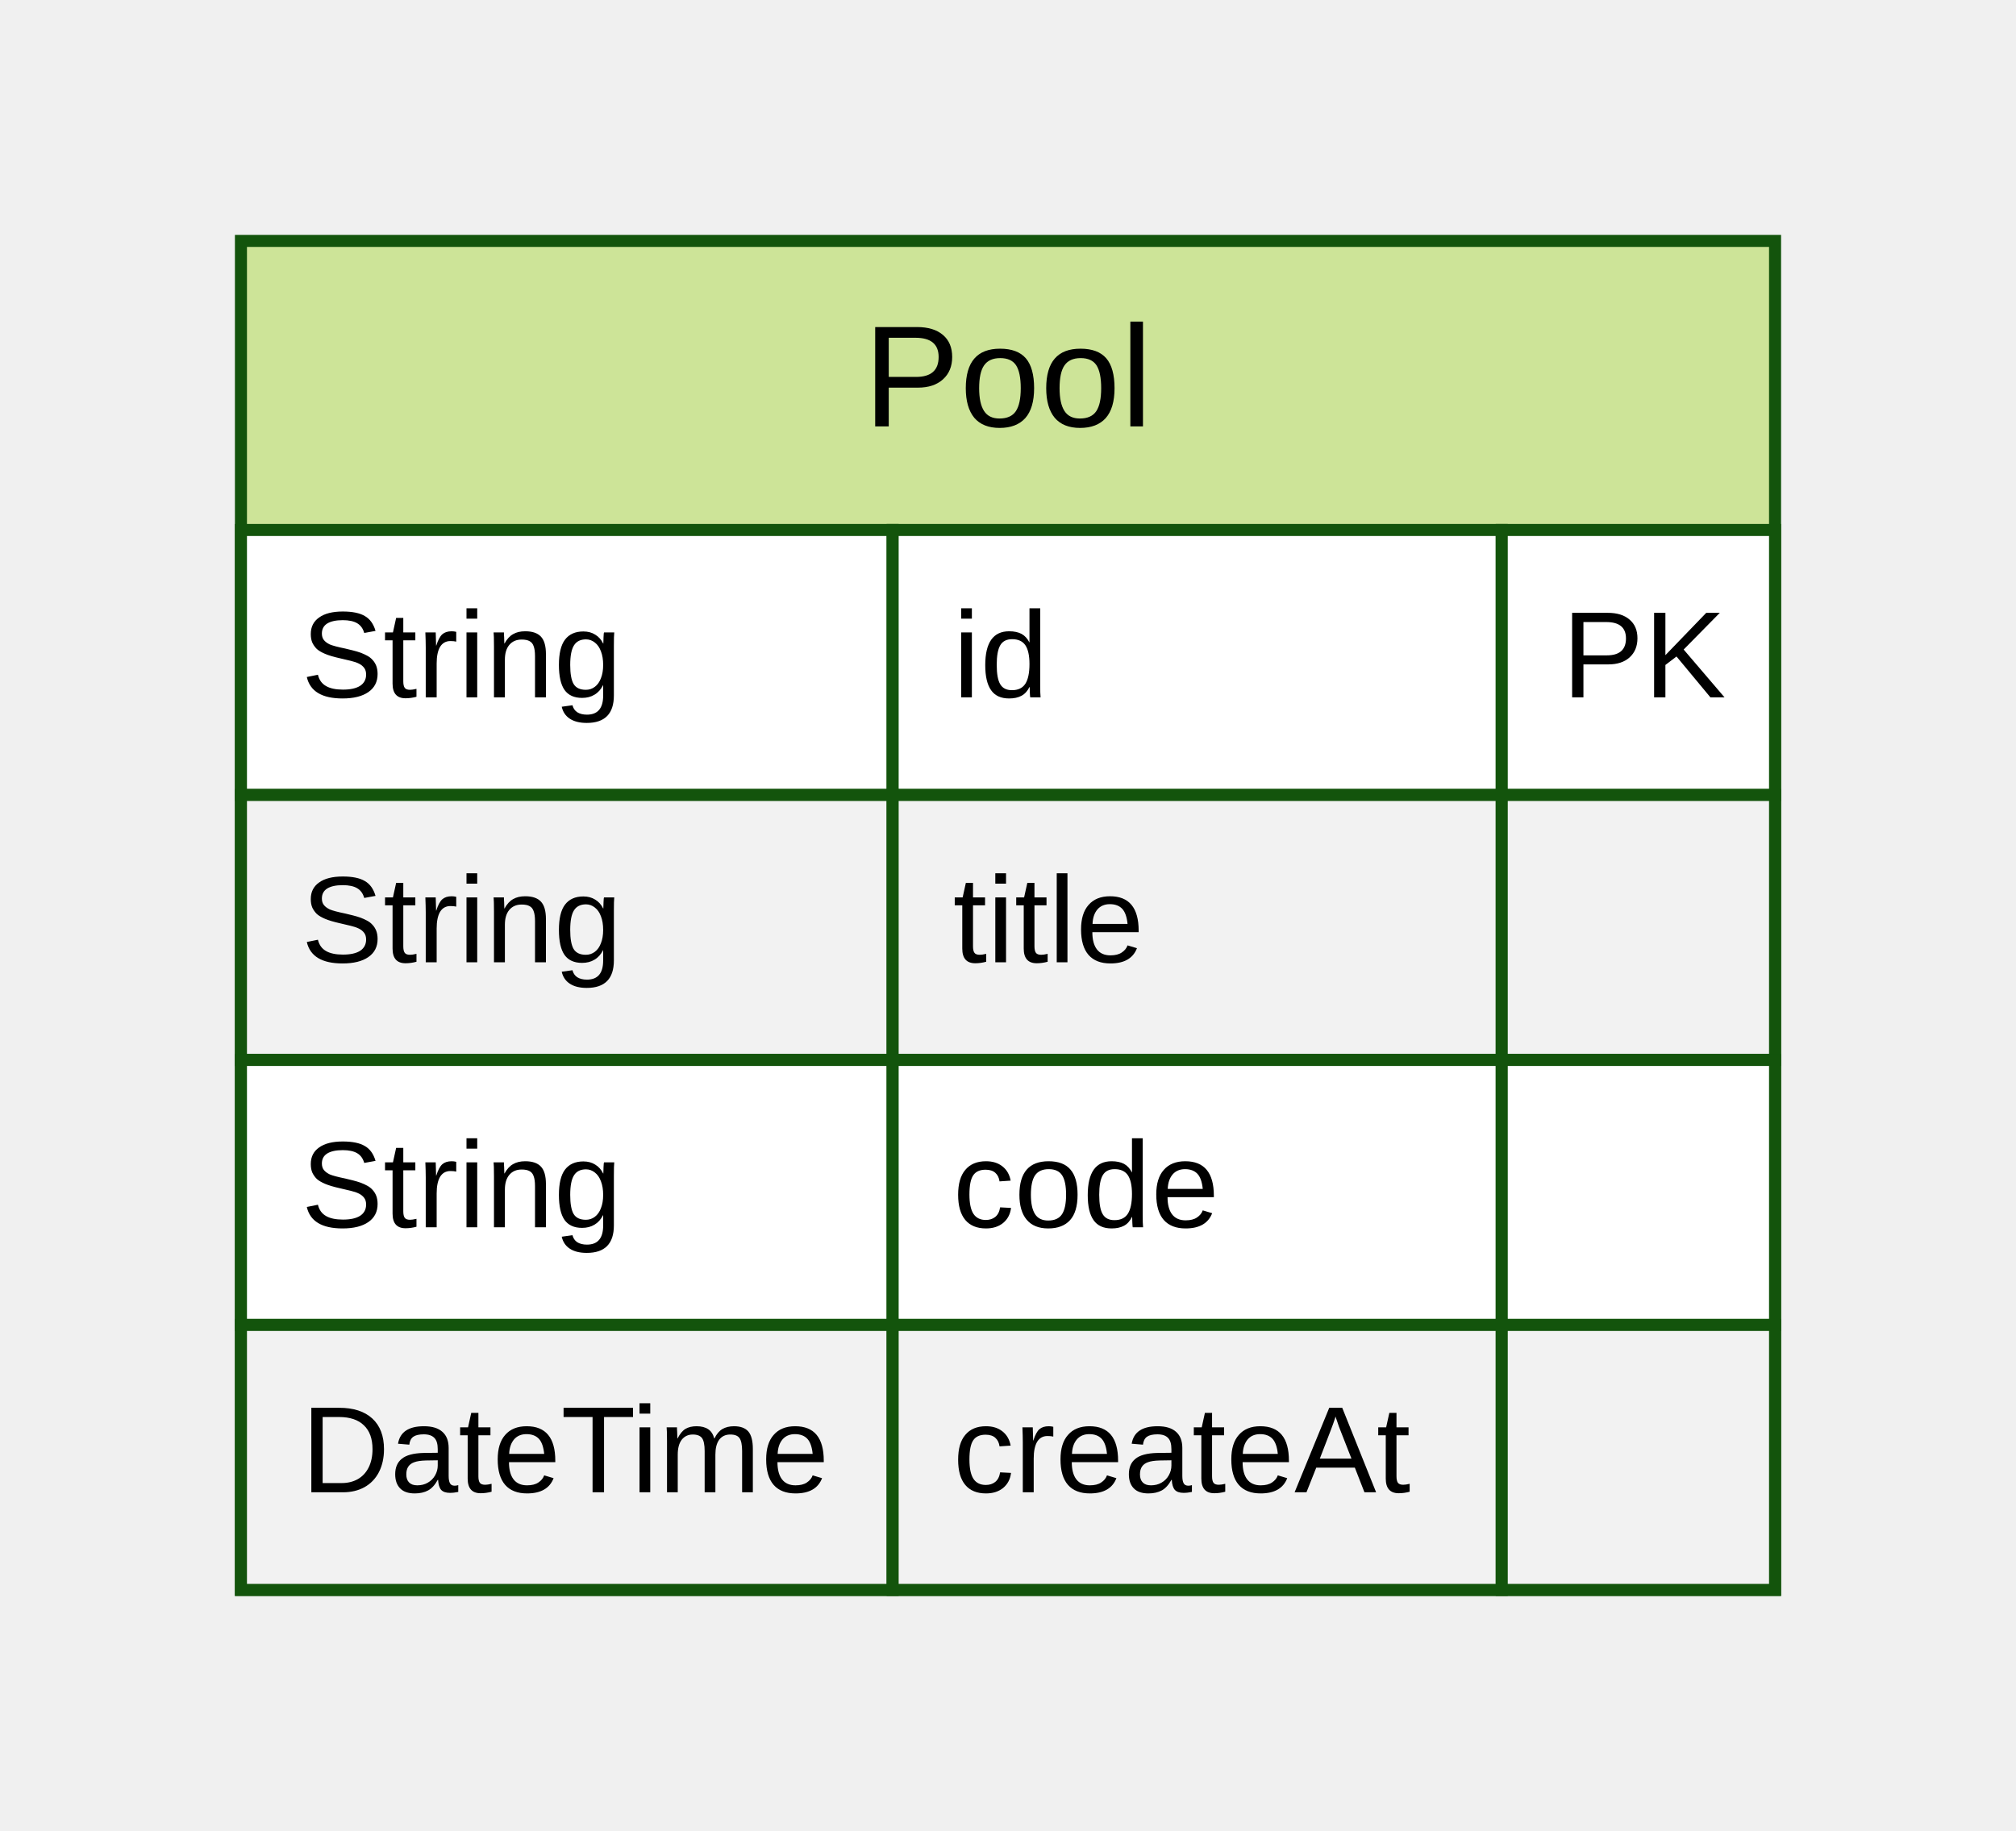
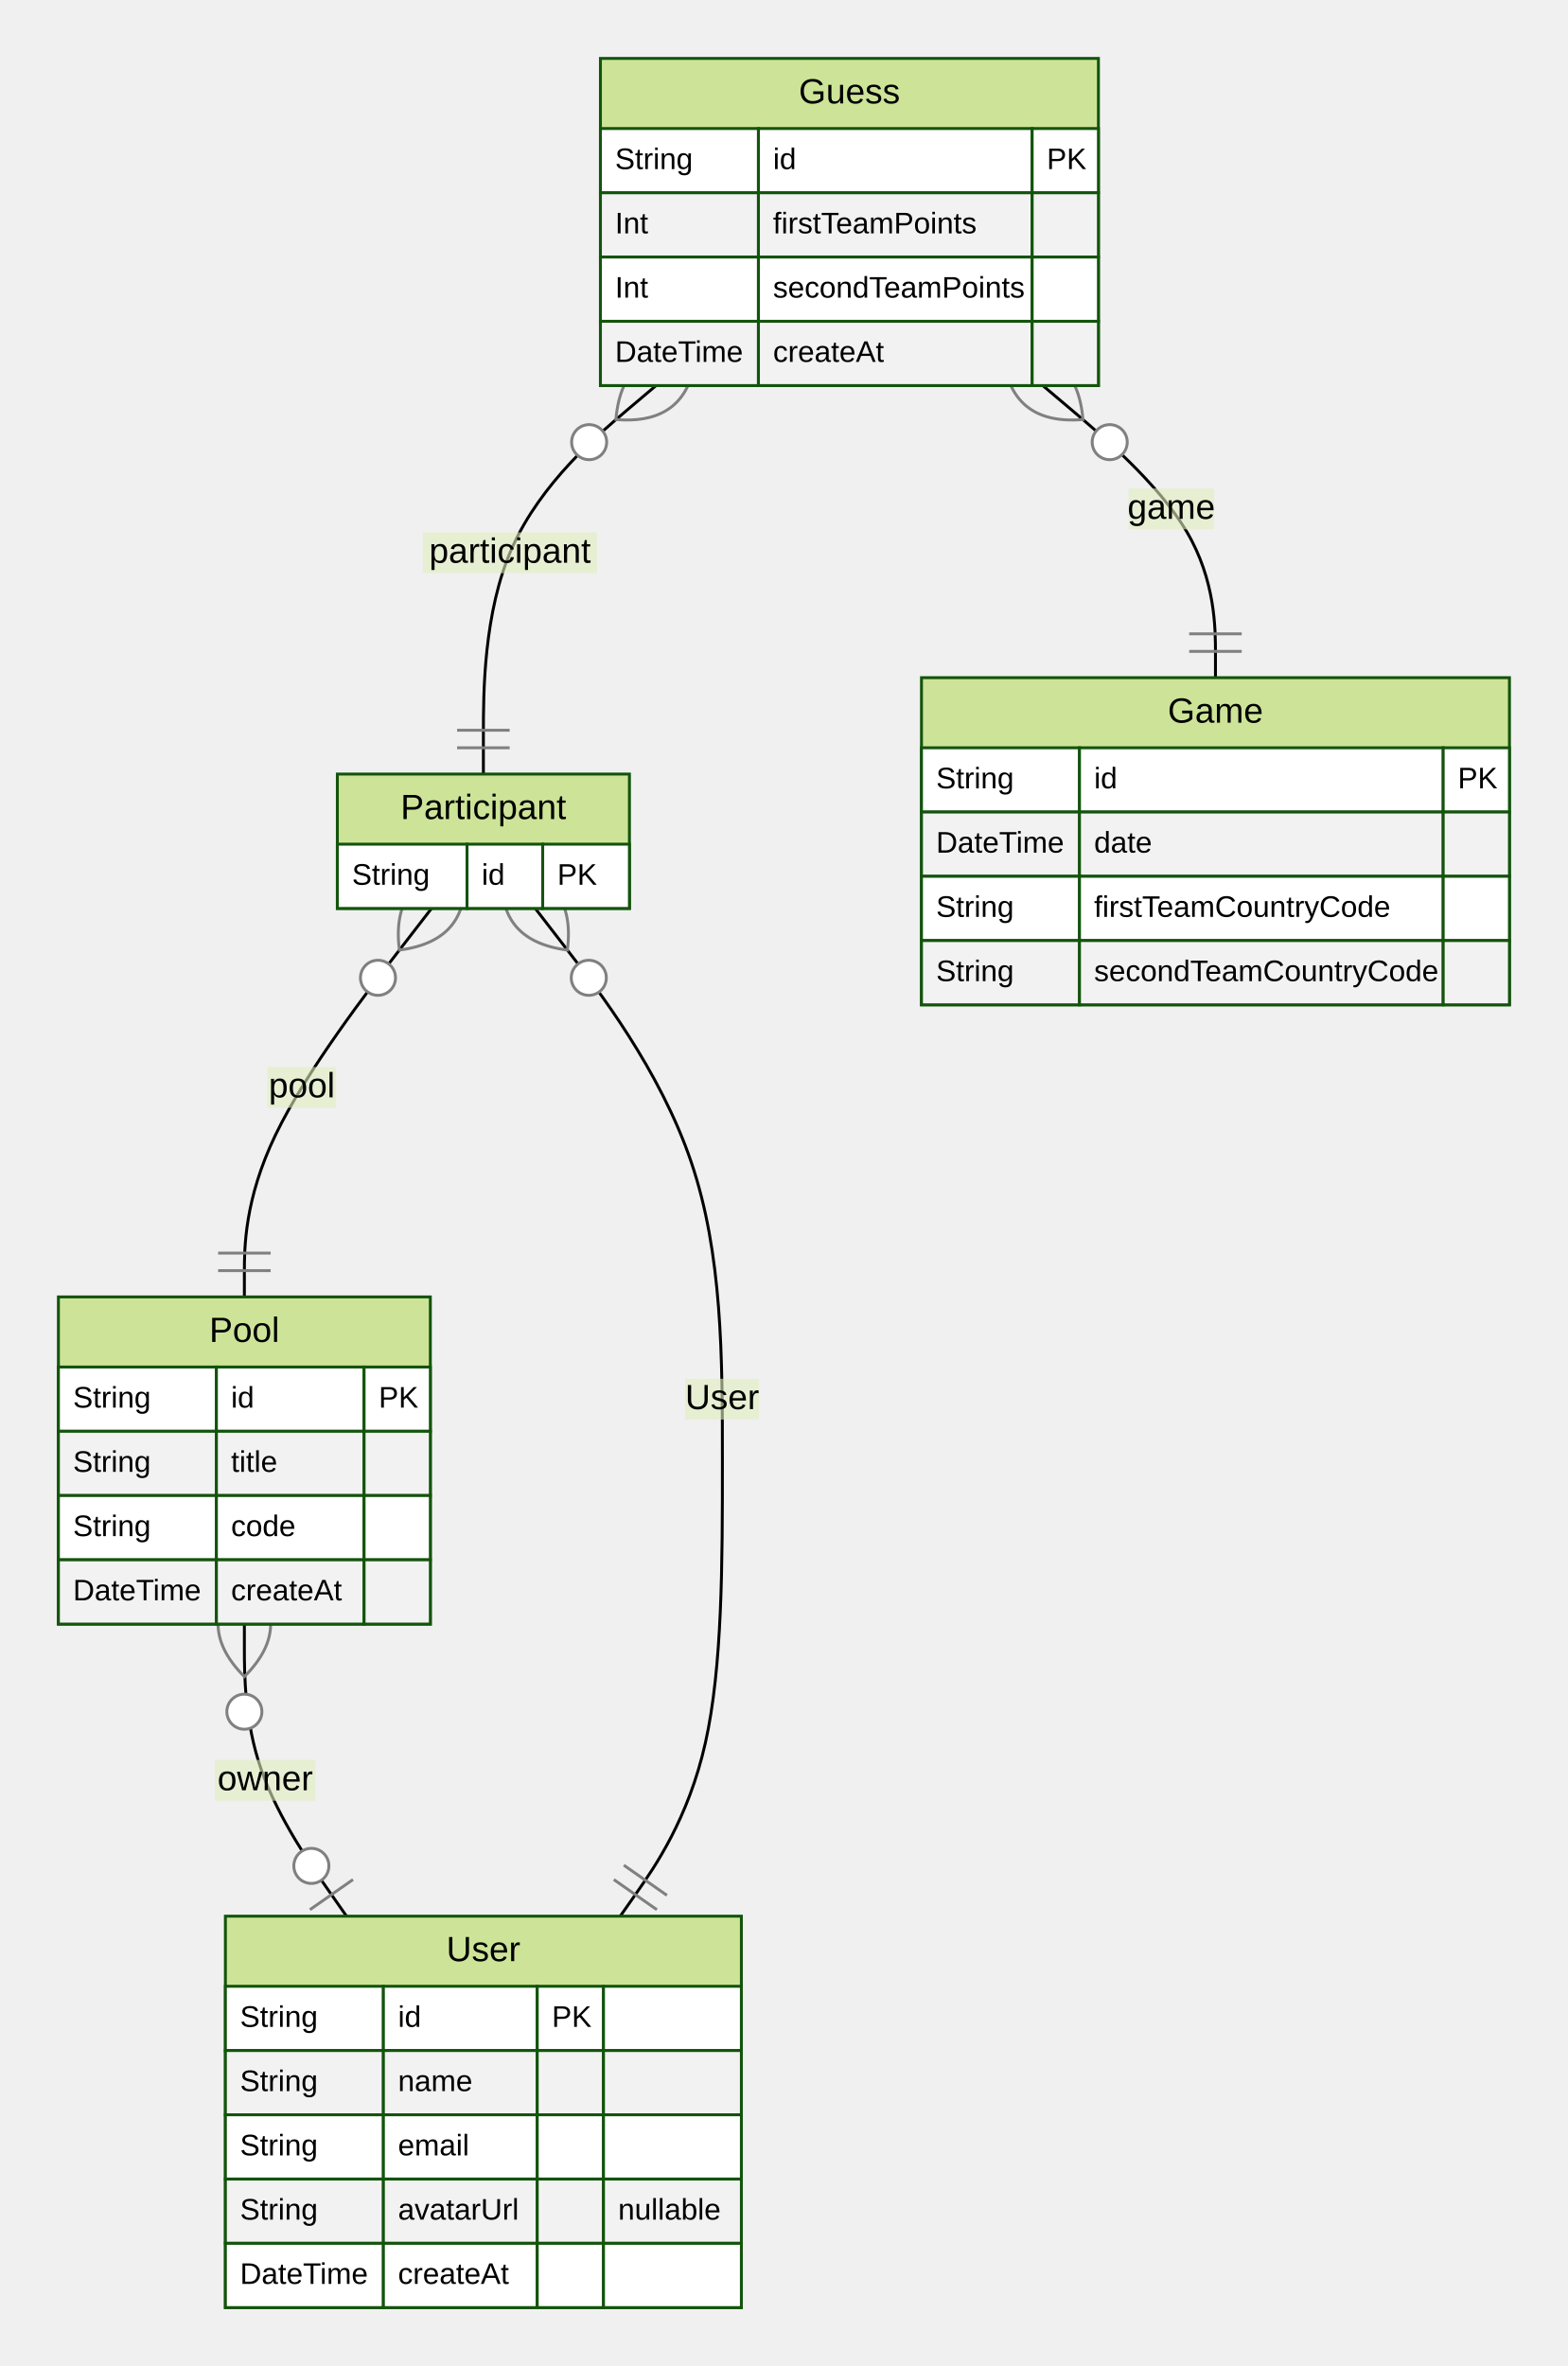
- <svg xmlns="http://www.w3.org/2000/svg" aria-labelledby="chart-title-mermaid-0 chart-desc-mermaid-0" role="img" viewBox="0 0 167.344 152" style="max-width: 167.344px; background-color: white;" width="100%" id="mermaid-0">
+ <svg xmlns="http://www.w3.org/2000/svg" aria-labelledby="chart-title-mermaid-0 chart-desc-mermaid-0" role="img" viewBox="0 0 536.82 810" style="max-width: 536.82px; background-color: white;" width="100%" id="mermaid-0">
  <style>#mermaid-0 {font-family:"trebuchet ms",verdana,arial,sans-serif;font-size:16px;fill:#000000;}#mermaid-0 .error-icon{fill:#552222;}#mermaid-0 .error-text{fill:#552222;stroke:#552222;}#mermaid-0 .edge-thickness-normal{stroke-width:2px;}#mermaid-0 .edge-thickness-thick{stroke-width:3.5px;}#mermaid-0 .edge-pattern-solid{stroke-dasharray:0;}#mermaid-0 .edge-pattern-dashed{stroke-dasharray:3;}#mermaid-0 .edge-pattern-dotted{stroke-dasharray:2;}#mermaid-0 .marker{fill:#000000;stroke:#000000;}#mermaid-0 .marker.cross{stroke:#000000;}#mermaid-0 svg{font-family:"trebuchet ms",verdana,arial,sans-serif;font-size:16px;}#mermaid-0 .entityBox{fill:#cde498;stroke:#13540c;}#mermaid-0 .attributeBoxOdd{fill:#ffffff;stroke:#13540c;}#mermaid-0 .attributeBoxEven{fill:#f2f2f2;stroke:#13540c;}#mermaid-0 .relationshipLabelBox{fill:hsl(78.158, 58.462%, 84.51%);opacity:0.7;background-color:hsl(78.158, 58.462%, 84.51%);}#mermaid-0 .relationshipLabelBox rect{opacity:0.5;}#mermaid-0 .relationshipLine{stroke:#000000;}#mermaid-0 :root{--mermaid-font-family:"trebuchet ms",verdana,arial,sans-serif;}</style>
  <g />
  <defs>
    <marker orient="auto" markerHeight="18" markerWidth="18" refY="9" refX="0" id="ONLY_ONE_START">
      <path d="M9,0 L9,18 M15,0 L15,18" fill="none" stroke="gray" />
    </marker>
  </defs>
  <defs>
    <marker orient="auto" markerHeight="18" markerWidth="18" refY="9" refX="18" id="ONLY_ONE_END">
      <path d="M3,0 L3,18 M9,0 L9,18" fill="none" stroke="gray" />
    </marker>
  </defs>
  <defs>
    <marker orient="auto" markerHeight="18" markerWidth="30" refY="9" refX="0" id="ZERO_OR_ONE_START">
      <circle r="6" cy="9" cx="21" fill="white" stroke="gray" />
      <path d="M9,0 L9,18" fill="none" stroke="gray" />
    </marker>
  </defs>
  <defs>
    <marker orient="auto" markerHeight="18" markerWidth="30" refY="9" refX="30" id="ZERO_OR_ONE_END">
      <circle r="6" cy="9" cx="9" fill="white" stroke="gray" />
      <path d="M21,0 L21,18" fill="none" stroke="gray" />
    </marker>
  </defs>
  <defs>
    <marker orient="auto" markerHeight="36" markerWidth="45" refY="18" refX="18" id="ONE_OR_MORE_START">
      <path d="M0,18 Q 18,0 36,18 Q 18,36 0,18 M42,9 L42,27" fill="none" stroke="gray" />
    </marker>
  </defs>
  <defs>
    <marker orient="auto" markerHeight="36" markerWidth="45" refY="18" refX="27" id="ONE_OR_MORE_END">
      <path d="M3,9 L3,27 M9,18 Q27,0 45,18 Q27,36 9,18" fill="none" stroke="gray" />
    </marker>
  </defs>
  <defs>
    <marker orient="auto" markerHeight="36" markerWidth="57" refY="18" refX="18" id="ZERO_OR_MORE_START">
      <circle r="6" cy="18" cx="48" fill="white" stroke="gray" />
      <path d="M0,18 Q18,0 36,18 Q18,36 0,18" fill="none" stroke="gray" />
    </marker>
  </defs>
  <defs>
    <marker orient="auto" markerHeight="36" markerWidth="57" refY="18" refX="39" id="ZERO_OR_MORE_END">
      <circle r="6" cy="18" cx="9" fill="white" stroke="gray" />
      <path d="M21,18 Q39,0 57,18 Q39,36 21,18" fill="none" stroke="gray" />
    </marker>
  </defs>
-   <g transform="translate(20,20 )" id="Pool">
+   <path marker-start="url(#ZERO_OR_MORE_START)" marker-end="url(#ZERO_OR_ONE_END)" fill="none" stroke="gray" d="M83.672,556L83.672,564.333C83.672,572.667,83.672,589.333,89.501,606C95.329,622.667,106.987,639.333,112.816,647.667L118.644,656" class="er relationshipLine" />
+   <path marker-start="url(#ZERO_OR_MORE_START)" marker-end="url(#ONLY_ONE_END)" fill="none" stroke="gray" d="M183.265,311L193.944,324.833C204.624,338.667,225.984,366.333,236.664,397.833C247.344,429.333,247.344,464.667,247.344,500C247.344,535.333,247.344,570.667,241.515,596.667C235.686,622.667,224.029,639.333,218.2,647.667L212.371,656" class="er relationshipLine" />
+   <path marker-start="url(#ZERO_OR_MORE_START)" marker-end="url(#ONLY_ONE_END)" fill="none" stroke="gray" d="M147.751,311L137.071,324.833C126.391,338.667,105.032,366.333,94.352,388.5C83.672,410.667,83.672,427.333,83.672,435.667L83.672,444" class="er relationshipLine" />
+   <path marker-start="url(#ZERO_OR_MORE_START)" marker-end="url(#ONLY_ONE_END)" fill="none" stroke="gray" d="M357.047,132L366.9,140.333C376.753,148.667,396.458,165.333,406.311,182C416.164,198.667,416.164,215.333,416.164,223.667L416.164,232" class="er relationshipLine" />
+   <path marker-start="url(#ZERO_OR_MORE_START)" marker-end="url(#ONLY_ONE_END)" fill="none" stroke="gray" d="M224.625,132L214.772,140.333C204.919,148.667,185.213,165.333,175.361,187.5C165.508,209.667,165.508,237.333,165.508,251.167L165.508,265" class="er relationshipLine" />
+   <g transform="translate(20,444 )" id="Pool">
    <rect height="112" width="127.344" y="0" x="0" stroke="gray" fill-opacity="100%" fill="honeydew" class="er entityBox" />
    <text transform="translate(63.67186,12)" style="font-family: &quot;trebuchet ms&quot;, verdana, arial, sans-serif;; font-size: 12px" text-anchor="middle" dominant-baseline="middle" y="0" x="0" id="entity-Pool" class="er entityLabel">Pool</text>
    <rect height="22" width="54.096" y="24" x="0" stroke="gray" fill-opacity="100%" fill="honeydew" class="er attributeBoxOdd" />
    <text transform="translate(5,35)" style="font-family: &quot;trebuchet ms&quot;, verdana, arial, sans-serif;; font-size: 10.2px" text-anchor="left" dominant-baseline="middle" y="0" x="0" id="entity-Pool-attr-1-type" class="er entityLabel">String</text>
    <rect height="22" width="50.56" y="24" x="54.096" stroke="gray" fill-opacity="100%" fill="honeydew" class="er attributeBoxOdd" />
    <text transform="translate(59.09555,35)" style="font-family: &quot;trebuchet ms&quot;, verdana, arial, sans-serif;; font-size: 10.2px" text-anchor="left" dominant-baseline="middle" y="0" x="0" id="entity-Pool-attr-1-name" class="er entityLabel">id</text>
    <rect height="22" width="22.688" y="24" x="104.656" stroke="gray" fill-opacity="100%" fill="honeydew" class="er attributeBoxOdd" />
    <text transform="translate(109.656,35)" style="font-family: &quot;trebuchet ms&quot;, verdana, arial, sans-serif;; font-size: 10.2px" text-anchor="left" dominant-baseline="middle" y="0" x="0" id="entity-Pool-attr-1-key" class="er entityLabel">PK</text>
    <rect height="22" width="54.096" y="46" x="0" stroke="gray" fill-opacity="100%" fill="honeydew" class="er attributeBoxEven" />
    <text transform="translate(5,57)" style="font-family: &quot;trebuchet ms&quot;, verdana, arial, sans-serif;; font-size: 10.2px" text-anchor="left" dominant-baseline="middle" y="0" x="0" id="entity-Pool-attr-2-type" class="er entityLabel">String</text>
    <rect height="22" width="50.56" y="46" x="54.096" stroke="gray" fill-opacity="100%" fill="honeydew" class="er attributeBoxEven" />
    <text transform="translate(59.09555,57)" style="font-family: &quot;trebuchet ms&quot;, verdana, arial, sans-serif;; font-size: 10.2px" text-anchor="left" dominant-baseline="middle" y="0" x="0" id="entity-Pool-attr-2-name" class="er entityLabel">title</text>
    <rect height="22" width="22.688" y="46" x="104.656" stroke="gray" fill-opacity="100%" fill="honeydew" class="er attributeBoxEven" />
    <text transform="translate(109.656,57)" style="font-family: &quot;trebuchet ms&quot;, verdana, arial, sans-serif;; font-size: 10.2px" text-anchor="left" dominant-baseline="middle" y="0" x="0" id="entity-Pool-attr-2-key" class="er entityLabel" />
    <rect height="22" width="54.096" y="68" x="0" stroke="gray" fill-opacity="100%" fill="honeydew" class="er attributeBoxOdd" />
    <text transform="translate(5,79)" style="font-family: &quot;trebuchet ms&quot;, verdana, arial, sans-serif;; font-size: 10.2px" text-anchor="left" dominant-baseline="middle" y="0" x="0" id="entity-Pool-attr-3-type" class="er entityLabel">String</text>
    <rect height="22" width="50.56" y="68" x="54.096" stroke="gray" fill-opacity="100%" fill="honeydew" class="er attributeBoxOdd" />
    <text transform="translate(59.09555,79)" style="font-family: &quot;trebuchet ms&quot;, verdana, arial, sans-serif;; font-size: 10.2px" text-anchor="left" dominant-baseline="middle" y="0" x="0" id="entity-Pool-attr-3-name" class="er entityLabel">code</text>
    <rect height="22" width="22.688" y="68" x="104.656" stroke="gray" fill-opacity="100%" fill="honeydew" class="er attributeBoxOdd" />
    <text transform="translate(109.656,79)" style="font-family: &quot;trebuchet ms&quot;, verdana, arial, sans-serif;; font-size: 10.2px" text-anchor="left" dominant-baseline="middle" y="0" x="0" id="entity-Pool-attr-3-key" class="er entityLabel" />
    <rect height="22" width="54.096" y="90" x="0" stroke="gray" fill-opacity="100%" fill="honeydew" class="er attributeBoxEven" />
    <text transform="translate(5,101)" style="font-family: &quot;trebuchet ms&quot;, verdana, arial, sans-serif;; font-size: 10.2px" text-anchor="left" dominant-baseline="middle" y="0" x="0" id="entity-Pool-attr-4-type" class="er entityLabel">DateTime</text>
    <rect height="22" width="50.56" y="90" x="54.096" stroke="gray" fill-opacity="100%" fill="honeydew" class="er attributeBoxEven" />
    <text transform="translate(59.09555,101)" style="font-family: &quot;trebuchet ms&quot;, verdana, arial, sans-serif;; font-size: 10.2px" text-anchor="left" dominant-baseline="middle" y="0" x="0" id="entity-Pool-attr-4-name" class="er entityLabel">createAt</text>
    <rect height="22" width="22.688" y="90" x="104.656" stroke="gray" fill-opacity="100%" fill="honeydew" class="er attributeBoxEven" />
    <text transform="translate(109.656,101)" style="font-family: &quot;trebuchet ms&quot;, verdana, arial, sans-serif;; font-size: 10.2px" text-anchor="left" dominant-baseline="middle" y="0" x="0" id="entity-Pool-attr-4-key" class="er entityLabel" />
  </g>
+   <g transform="translate(115.5078,265 )" id="Participant">
+     <rect height="46" width="100" y="0" x="0" stroke="gray" fill-opacity="100%" fill="honeydew" class="er entityBox" />
+     <text transform="translate(50,12)" style="font-family: &quot;trebuchet ms&quot;, verdana, arial, sans-serif;; font-size: 12px" text-anchor="middle" dominant-baseline="middle" y="0" x="0" id="entity-Participant" class="er entityLabel">Participant</text>
+     <rect height="22" width="44.399" y="24" x="0" stroke="gray" fill-opacity="100%" fill="honeydew" class="er attributeBoxOdd" />
+     <text transform="translate(5,35)" style="font-family: &quot;trebuchet ms&quot;, verdana, arial, sans-serif;; font-size: 10.2px" text-anchor="left" dominant-baseline="middle" y="0" x="0" id="entity-Participant-attr-1-type" class="er entityLabel">String</text>
+     <rect height="22" width="25.911" y="24" x="44.399" stroke="gray" fill-opacity="100%" fill="honeydew" class="er attributeBoxOdd" />
+     <text transform="translate(49.39862,35)" style="font-family: &quot;trebuchet ms&quot;, verdana, arial, sans-serif;; font-size: 10.2px" text-anchor="left" dominant-baseline="middle" y="0" x="0" id="entity-Participant-attr-1-name" class="er entityLabel">id</text>
+     <rect height="22" width="29.69" y="24" x="70.31" stroke="gray" fill-opacity="100%" fill="honeydew" class="er attributeBoxOdd" />
+     <text transform="translate(75.30976,35)" style="font-family: &quot;trebuchet ms&quot;, verdana, arial, sans-serif;; font-size: 10.2px" text-anchor="left" dominant-baseline="middle" y="0" x="0" id="entity-Participant-attr-1-key" class="er entityLabel">PK</text>
+   </g>
+   <g transform="translate(77.17397,656 )" id="User">
+     <rect height="134" width="176.668" y="0" x="0" stroke="gray" fill-opacity="100%" fill="honeydew" class="er entityBox" />
+     <text transform="translate(88.33382,12)" style="font-family: &quot;trebuchet ms&quot;, verdana, arial, sans-serif;; font-size: 12px" text-anchor="middle" dominant-baseline="middle" y="0" x="0" id="entity-User" class="er entityLabel">User</text>
+     <rect height="22" width="54.096" y="24" x="0" stroke="gray" fill-opacity="100%" fill="honeydew" class="er attributeBoxOdd" />
+     <text transform="translate(5,35)" style="font-family: &quot;trebuchet ms&quot;, verdana, arial, sans-serif;; font-size: 10.2px" text-anchor="left" dominant-baseline="middle" y="0" x="0" id="entity-User-attr-1-type" class="er entityLabel">String</text>
+     <rect height="22" width="52.672" y="24" x="54.096" stroke="gray" fill-opacity="100%" fill="honeydew" class="er attributeBoxOdd" />
+     <text transform="translate(59.09555,35)" style="font-family: &quot;trebuchet ms&quot;, verdana, arial, sans-serif;; font-size: 10.2px" text-anchor="left" dominant-baseline="middle" y="0" x="0" id="entity-User-attr-1-name" class="er entityLabel">id</text>
+     <rect height="22" width="22.688" y="24" x="106.767" stroke="gray" fill-opacity="100%" fill="honeydew" class="er attributeBoxOdd" />
+     <text transform="translate(111.7674,35)" style="font-family: &quot;trebuchet ms&quot;, verdana, arial, sans-serif;; font-size: 10.2px" text-anchor="left" dominant-baseline="middle" y="0" x="0" id="entity-User-attr-1-key" class="er entityLabel">PK</text>
+     <rect height="22" width="47.213" y="24" x="129.455" stroke="gray" fill-opacity="100%" fill="honeydew" class="er attributeBoxOdd" />
+     <text transform="translate(134.4551,35)" style="font-family: &quot;trebuchet ms&quot;, verdana, arial, sans-serif;; font-size: 10.2px" text-anchor="left" dominant-baseline="middle" y="0" x="0" id="entity-User-attr-1-comment" class="er entityLabel" />
+     <rect height="22" width="54.096" y="46" x="0" stroke="gray" fill-opacity="100%" fill="honeydew" class="er attributeBoxEven" />
+     <text transform="translate(5,57)" style="font-family: &quot;trebuchet ms&quot;, verdana, arial, sans-serif;; font-size: 10.2px" text-anchor="left" dominant-baseline="middle" y="0" x="0" id="entity-User-attr-2-type" class="er entityLabel">String</text>
+     <rect height="22" width="52.672" y="46" x="54.096" stroke="gray" fill-opacity="100%" fill="honeydew" class="er attributeBoxEven" />
+     <text transform="translate(59.09555,57)" style="font-family: &quot;trebuchet ms&quot;, verdana, arial, sans-serif;; font-size: 10.2px" text-anchor="left" dominant-baseline="middle" y="0" x="0" id="entity-User-attr-2-name" class="er entityLabel">name</text>
+     <rect height="22" width="22.688" y="46" x="106.767" stroke="gray" fill-opacity="100%" fill="honeydew" class="er attributeBoxEven" />
+     <text transform="translate(111.7674,57)" style="font-family: &quot;trebuchet ms&quot;, verdana, arial, sans-serif;; font-size: 10.2px" text-anchor="left" dominant-baseline="middle" y="0" x="0" id="entity-User-attr-2-key" class="er entityLabel" />
+     <rect height="22" width="47.213" y="46" x="129.455" stroke="gray" fill-opacity="100%" fill="honeydew" class="er attributeBoxEven" />
+     <text transform="translate(134.4551,57)" style="font-family: &quot;trebuchet ms&quot;, verdana, arial, sans-serif;; font-size: 10.2px" text-anchor="left" dominant-baseline="middle" y="0" x="0" id="entity-User-attr-2-comment" class="er entityLabel" />
+     <rect height="22" width="54.096" y="68" x="0" stroke="gray" fill-opacity="100%" fill="honeydew" class="er attributeBoxOdd" />
+     <text transform="translate(5,79)" style="font-family: &quot;trebuchet ms&quot;, verdana, arial, sans-serif;; font-size: 10.2px" text-anchor="left" dominant-baseline="middle" y="0" x="0" id="entity-User-attr-3-type" class="er entityLabel">String</text>
+     <rect height="22" width="52.672" y="68" x="54.096" stroke="gray" fill-opacity="100%" fill="honeydew" class="er attributeBoxOdd" />
+     <text transform="translate(59.09555,79)" style="font-family: &quot;trebuchet ms&quot;, verdana, arial, sans-serif;; font-size: 10.2px" text-anchor="left" dominant-baseline="middle" y="0" x="0" id="entity-User-attr-3-name" class="er entityLabel">email</text>
+     <rect height="22" width="22.688" y="68" x="106.767" stroke="gray" fill-opacity="100%" fill="honeydew" class="er attributeBoxOdd" />
+     <text transform="translate(111.7674,79)" style="font-family: &quot;trebuchet ms&quot;, verdana, arial, sans-serif;; font-size: 10.2px" text-anchor="left" dominant-baseline="middle" y="0" x="0" id="entity-User-attr-3-key" class="er entityLabel" />
+     <rect height="22" width="47.213" y="68" x="129.455" stroke="gray" fill-opacity="100%" fill="honeydew" class="er attributeBoxOdd" />
+     <text transform="translate(134.4551,79)" style="font-family: &quot;trebuchet ms&quot;, verdana, arial, sans-serif;; font-size: 10.2px" text-anchor="left" dominant-baseline="middle" y="0" x="0" id="entity-User-attr-3-comment" class="er entityLabel" />
+     <rect height="22" width="54.096" y="90" x="0" stroke="gray" fill-opacity="100%" fill="honeydew" class="er attributeBoxEven" />
+     <text transform="translate(5,101)" style="font-family: &quot;trebuchet ms&quot;, verdana, arial, sans-serif;; font-size: 10.2px" text-anchor="left" dominant-baseline="middle" y="0" x="0" id="entity-User-attr-4-type" class="er entityLabel">String</text>
+     <rect height="22" width="52.672" y="90" x="54.096" stroke="gray" fill-opacity="100%" fill="honeydew" class="er attributeBoxEven" />
+     <text transform="translate(59.09555,101)" style="font-family: &quot;trebuchet ms&quot;, verdana, arial, sans-serif;; font-size: 10.2px" text-anchor="left" dominant-baseline="middle" y="0" x="0" id="entity-User-attr-4-name" class="er entityLabel">avatarUrl</text>
+     <rect height="22" width="22.688" y="90" x="106.767" stroke="gray" fill-opacity="100%" fill="honeydew" class="er attributeBoxEven" />
+     <text transform="translate(111.7674,101)" style="font-family: &quot;trebuchet ms&quot;, verdana, arial, sans-serif;; font-size: 10.2px" text-anchor="left" dominant-baseline="middle" y="0" x="0" id="entity-User-attr-4-key" class="er entityLabel" />
+     <rect height="22" width="47.213" y="90" x="129.455" stroke="gray" fill-opacity="100%" fill="honeydew" class="er attributeBoxEven" />
+     <text transform="translate(134.4551,101)" style="font-family: &quot;trebuchet ms&quot;, verdana, arial, sans-serif;; font-size: 10.2px" text-anchor="left" dominant-baseline="middle" y="0" x="0" id="entity-User-attr-4-comment" class="er entityLabel">nullable</text>
+     <rect height="22" width="54.096" y="112" x="0" stroke="gray" fill-opacity="100%" fill="honeydew" class="er attributeBoxOdd" />
+     <text transform="translate(5,123)" style="font-family: &quot;trebuchet ms&quot;, verdana, arial, sans-serif;; font-size: 10.2px" text-anchor="left" dominant-baseline="middle" y="0" x="0" id="entity-User-attr-5-type" class="er entityLabel">DateTime</text>
+     <rect height="22" width="52.672" y="112" x="54.096" stroke="gray" fill-opacity="100%" fill="honeydew" class="er attributeBoxOdd" />
+     <text transform="translate(59.09555,123)" style="font-family: &quot;trebuchet ms&quot;, verdana, arial, sans-serif;; font-size: 10.2px" text-anchor="left" dominant-baseline="middle" y="0" x="0" id="entity-User-attr-5-name" class="er entityLabel">createAt</text>
+     <rect height="22" width="22.688" y="112" x="106.767" stroke="gray" fill-opacity="100%" fill="honeydew" class="er attributeBoxOdd" />
+     <text transform="translate(111.7674,123)" style="font-family: &quot;trebuchet ms&quot;, verdana, arial, sans-serif;; font-size: 10.2px" text-anchor="left" dominant-baseline="middle" y="0" x="0" id="entity-User-attr-5-key" class="er entityLabel" />
+     <rect height="22" width="47.213" y="112" x="129.455" stroke="gray" fill-opacity="100%" fill="honeydew" class="er attributeBoxOdd" />
+     <text transform="translate(134.4551,123)" style="font-family: &quot;trebuchet ms&quot;, verdana, arial, sans-serif;; font-size: 10.2px" text-anchor="left" dominant-baseline="middle" y="0" x="0" id="entity-User-attr-5-comment" class="er entityLabel" />
+   </g>
+   <g transform="translate(315.5078,232 )" id="Game">
+     <rect height="112" width="201.312" y="0" x="0" stroke="gray" fill-opacity="100%" fill="honeydew" class="er entityBox" />
+     <text transform="translate(100.6562,12)" style="font-family: &quot;trebuchet ms&quot;, verdana, arial, sans-serif;; font-size: 12px" text-anchor="middle" dominant-baseline="middle" y="0" x="0" id="entity-Game" class="er entityLabel">Game</text>
+     <rect height="22" width="54.096" y="24" x="0" stroke="gray" fill-opacity="100%" fill="honeydew" class="er attributeBoxOdd" />
+     <text transform="translate(5,35)" style="font-family: &quot;trebuchet ms&quot;, verdana, arial, sans-serif;; font-size: 10.2px" text-anchor="left" dominant-baseline="middle" y="0" x="0" id="entity-Game-attr-1-type" class="er entityLabel">String</text>
+     <rect height="22" width="124.529" y="24" x="54.096" stroke="gray" fill-opacity="100%" fill="honeydew" class="er attributeBoxOdd" />
+     <text transform="translate(59.09555,35)" style="font-family: &quot;trebuchet ms&quot;, verdana, arial, sans-serif;; font-size: 10.2px" text-anchor="left" dominant-baseline="middle" y="0" x="0" id="entity-Game-attr-1-name" class="er entityLabel">id</text>
+     <rect height="22" width="22.688" y="24" x="178.625" stroke="gray" fill-opacity="100%" fill="honeydew" class="er attributeBoxOdd" />
+     <text transform="translate(183.6248,35)" style="font-family: &quot;trebuchet ms&quot;, verdana, arial, sans-serif;; font-size: 10.2px" text-anchor="left" dominant-baseline="middle" y="0" x="0" id="entity-Game-attr-1-key" class="er entityLabel">PK</text>
+     <rect height="22" width="54.096" y="46" x="0" stroke="gray" fill-opacity="100%" fill="honeydew" class="er attributeBoxEven" />
+     <text transform="translate(5,57)" style="font-family: &quot;trebuchet ms&quot;, verdana, arial, sans-serif;; font-size: 10.2px" text-anchor="left" dominant-baseline="middle" y="0" x="0" id="entity-Game-attr-2-type" class="er entityLabel">DateTime</text>
+     <rect height="22" width="124.529" y="46" x="54.096" stroke="gray" fill-opacity="100%" fill="honeydew" class="er attributeBoxEven" />
+     <text transform="translate(59.09555,57)" style="font-family: &quot;trebuchet ms&quot;, verdana, arial, sans-serif;; font-size: 10.2px" text-anchor="left" dominant-baseline="middle" y="0" x="0" id="entity-Game-attr-2-name" class="er entityLabel">date</text>
+     <rect height="22" width="22.688" y="46" x="178.625" stroke="gray" fill-opacity="100%" fill="honeydew" class="er attributeBoxEven" />
+     <text transform="translate(183.6248,57)" style="font-family: &quot;trebuchet ms&quot;, verdana, arial, sans-serif;; font-size: 10.2px" text-anchor="left" dominant-baseline="middle" y="0" x="0" id="entity-Game-attr-2-key" class="er entityLabel" />
+     <rect height="22" width="54.096" y="68" x="0" stroke="gray" fill-opacity="100%" fill="honeydew" class="er attributeBoxOdd" />
+     <text transform="translate(5,79)" style="font-family: &quot;trebuchet ms&quot;, verdana, arial, sans-serif;; font-size: 10.2px" text-anchor="left" dominant-baseline="middle" y="0" x="0" id="entity-Game-attr-3-type" class="er entityLabel">String</text>
+     <rect height="22" width="124.529" y="68" x="54.096" stroke="gray" fill-opacity="100%" fill="honeydew" class="er attributeBoxOdd" />
+     <text transform="translate(59.09555,79)" style="font-family: &quot;trebuchet ms&quot;, verdana, arial, sans-serif;; font-size: 10.2px" text-anchor="left" dominant-baseline="middle" y="0" x="0" id="entity-Game-attr-3-name" class="er entityLabel">firstTeamCountryCode</text>
+     <rect height="22" width="22.688" y="68" x="178.625" stroke="gray" fill-opacity="100%" fill="honeydew" class="er attributeBoxOdd" />
+     <text transform="translate(183.6248,79)" style="font-family: &quot;trebuchet ms&quot;, verdana, arial, sans-serif;; font-size: 10.2px" text-anchor="left" dominant-baseline="middle" y="0" x="0" id="entity-Game-attr-3-key" class="er entityLabel" />
+     <rect height="22" width="54.096" y="90" x="0" stroke="gray" fill-opacity="100%" fill="honeydew" class="er attributeBoxEven" />
+     <text transform="translate(5,101)" style="font-family: &quot;trebuchet ms&quot;, verdana, arial, sans-serif;; font-size: 10.2px" text-anchor="left" dominant-baseline="middle" y="0" x="0" id="entity-Game-attr-4-type" class="er entityLabel">String</text>
+     <rect height="22" width="124.529" y="90" x="54.096" stroke="gray" fill-opacity="100%" fill="honeydew" class="er attributeBoxEven" />
+     <text transform="translate(59.09555,101)" style="font-family: &quot;trebuchet ms&quot;, verdana, arial, sans-serif;; font-size: 10.2px" text-anchor="left" dominant-baseline="middle" y="0" x="0" id="entity-Game-attr-4-name" class="er entityLabel">secondTeamCountryCode</text>
+     <rect height="22" width="22.688" y="90" x="178.625" stroke="gray" fill-opacity="100%" fill="honeydew" class="er attributeBoxEven" />
+     <text transform="translate(183.6248,101)" style="font-family: &quot;trebuchet ms&quot;, verdana, arial, sans-serif;; font-size: 10.2px" text-anchor="left" dominant-baseline="middle" y="0" x="0" id="entity-Game-attr-4-key" class="er entityLabel" />
+   </g>
+   <g transform="translate(205.5837,20 )" id="Guess">
+     <rect height="112" width="170.504" y="0" x="0" stroke="gray" fill-opacity="100%" fill="honeydew" class="er entityBox" />
+     <text transform="translate(85.2522,12)" style="font-family: &quot;trebuchet ms&quot;, verdana, arial, sans-serif;; font-size: 12px" text-anchor="middle" dominant-baseline="middle" y="0" x="0" id="entity-Guess" class="er entityLabel">Guess</text>
+     <rect height="22" width="54.096" y="24" x="0" stroke="gray" fill-opacity="100%" fill="honeydew" class="er attributeBoxOdd" />
+     <text transform="translate(5,35)" style="font-family: &quot;trebuchet ms&quot;, verdana, arial, sans-serif;; font-size: 10.2px" text-anchor="left" dominant-baseline="middle" y="0" x="0" id="entity-Guess-attr-1-type" class="er entityLabel">String</text>
+     <rect height="22" width="93.721" y="24" x="54.096" stroke="gray" fill-opacity="100%" fill="honeydew" class="er attributeBoxOdd" />
+     <text transform="translate(59.09555,35)" style="font-family: &quot;trebuchet ms&quot;, verdana, arial, sans-serif;; font-size: 10.2px" text-anchor="left" dominant-baseline="middle" y="0" x="0" id="entity-Guess-attr-1-name" class="er entityLabel">id</text>
+     <rect height="22" width="22.688" y="24" x="147.817" stroke="gray" fill-opacity="100%" fill="honeydew" class="er attributeBoxOdd" />
+     <text transform="translate(152.8167,35)" style="font-family: &quot;trebuchet ms&quot;, verdana, arial, sans-serif;; font-size: 10.2px" text-anchor="left" dominant-baseline="middle" y="0" x="0" id="entity-Guess-attr-1-key" class="er entityLabel">PK</text>
+     <rect height="22" width="54.096" y="46" x="0" stroke="gray" fill-opacity="100%" fill="honeydew" class="er attributeBoxEven" />
+     <text transform="translate(5,57)" style="font-family: &quot;trebuchet ms&quot;, verdana, arial, sans-serif;; font-size: 10.2px" text-anchor="left" dominant-baseline="middle" y="0" x="0" id="entity-Guess-attr-2-type" class="er entityLabel">Int</text>
+     <rect height="22" width="93.721" y="46" x="54.096" stroke="gray" fill-opacity="100%" fill="honeydew" class="er attributeBoxEven" />
+     <text transform="translate(59.09555,57)" style="font-family: &quot;trebuchet ms&quot;, verdana, arial, sans-serif;; font-size: 10.2px" text-anchor="left" dominant-baseline="middle" y="0" x="0" id="entity-Guess-attr-2-name" class="er entityLabel">firstTeamPoints</text>
+     <rect height="22" width="22.688" y="46" x="147.817" stroke="gray" fill-opacity="100%" fill="honeydew" class="er attributeBoxEven" />
+     <text transform="translate(152.8167,57)" style="font-family: &quot;trebuchet ms&quot;, verdana, arial, sans-serif;; font-size: 10.2px" text-anchor="left" dominant-baseline="middle" y="0" x="0" id="entity-Guess-attr-2-key" class="er entityLabel" />
+     <rect height="22" width="54.096" y="68" x="0" stroke="gray" fill-opacity="100%" fill="honeydew" class="er attributeBoxOdd" />
+     <text transform="translate(5,79)" style="font-family: &quot;trebuchet ms&quot;, verdana, arial, sans-serif;; font-size: 10.2px" text-anchor="left" dominant-baseline="middle" y="0" x="0" id="entity-Guess-attr-3-type" class="er entityLabel">Int</text>
+     <rect height="22" width="93.721" y="68" x="54.096" stroke="gray" fill-opacity="100%" fill="honeydew" class="er attributeBoxOdd" />
+     <text transform="translate(59.09555,79)" style="font-family: &quot;trebuchet ms&quot;, verdana, arial, sans-serif;; font-size: 10.2px" text-anchor="left" dominant-baseline="middle" y="0" x="0" id="entity-Guess-attr-3-name" class="er entityLabel">secondTeamPoints</text>
+     <rect height="22" width="22.688" y="68" x="147.817" stroke="gray" fill-opacity="100%" fill="honeydew" class="er attributeBoxOdd" />
+     <text transform="translate(152.8167,79)" style="font-family: &quot;trebuchet ms&quot;, verdana, arial, sans-serif;; font-size: 10.2px" text-anchor="left" dominant-baseline="middle" y="0" x="0" id="entity-Guess-attr-3-key" class="er entityLabel" />
+     <rect height="22" width="54.096" y="90" x="0" stroke="gray" fill-opacity="100%" fill="honeydew" class="er attributeBoxEven" />
+     <text transform="translate(5,101)" style="font-family: &quot;trebuchet ms&quot;, verdana, arial, sans-serif;; font-size: 10.2px" text-anchor="left" dominant-baseline="middle" y="0" x="0" id="entity-Guess-attr-4-type" class="er entityLabel">DateTime</text>
+     <rect height="22" width="93.721" y="90" x="54.096" stroke="gray" fill-opacity="100%" fill="honeydew" class="er attributeBoxEven" />
+     <text transform="translate(59.09555,101)" style="font-family: &quot;trebuchet ms&quot;, verdana, arial, sans-serif;; font-size: 10.2px" text-anchor="left" dominant-baseline="middle" y="0" x="0" id="entity-Guess-attr-4-name" class="er entityLabel">createAt</text>
+     <rect height="22" width="22.688" y="90" x="147.817" stroke="gray" fill-opacity="100%" fill="honeydew" class="er attributeBoxEven" />
+     <text transform="translate(152.8167,101)" style="font-family: &quot;trebuchet ms&quot;, verdana, arial, sans-serif;; font-size: 10.2px" text-anchor="left" dominant-baseline="middle" y="0" x="0" id="entity-Guess-attr-4-key" class="er entityLabel" />
+   </g>
+   <rect fill-opacity="85%" fill="white" height="14" width="34.471" y="602.488" x="73.567" class="er relationshipLabelBox" />
+   <text style="font-family: &quot;trebuchet ms&quot;, verdana, arial, sans-serif;; font-size: 12px" dominant-baseline="middle" text-anchor="middle" y="609.488" x="90.803" id="rel1" class="er relationshipLabel">owner</text>
+   <rect fill-opacity="85%" fill="white" height="14" width="25.184" y="472.004" x="234.668" class="er relationshipLabelBox" />
+   <text style="font-family: &quot;trebuchet ms&quot;, verdana, arial, sans-serif;; font-size: 12px" dominant-baseline="middle" text-anchor="middle" y="479.004" x="247.26" id="rel2" class="er relationshipLabel">User</text>
+   <rect fill-opacity="85%" fill="white" height="14" width="23.564" y="365.27" x="91.555" class="er relationshipLabelBox" />
+   <text style="font-family: &quot;trebuchet ms&quot;, verdana, arial, sans-serif;; font-size: 12px" dominant-baseline="middle" text-anchor="middle" y="372.27" x="103.338" id="rel3" class="er relationshipLabel">pool</text>
+   <rect fill-opacity="85%" fill="white" height="14" width="29.289" y="167.222" x="386.403" class="er relationshipLabelBox" />
+   <text style="font-family: &quot;trebuchet ms&quot;, verdana, arial, sans-serif;; font-size: 12px" dominant-baseline="middle" text-anchor="middle" y="174.222" x="401.048" id="rel4" class="er relationshipLabel">game</text>
+   <rect fill-opacity="85%" fill="white" height="14" width="59.744" y="182.256" x="144.733" class="er relationshipLabelBox" />
+   <text style="font-family: &quot;trebuchet ms&quot;, verdana, arial, sans-serif;; font-size: 12px" dominant-baseline="middle" text-anchor="middle" y="189.256" x="174.605" id="rel5" class="er relationshipLabel">participant</text>
</svg>
